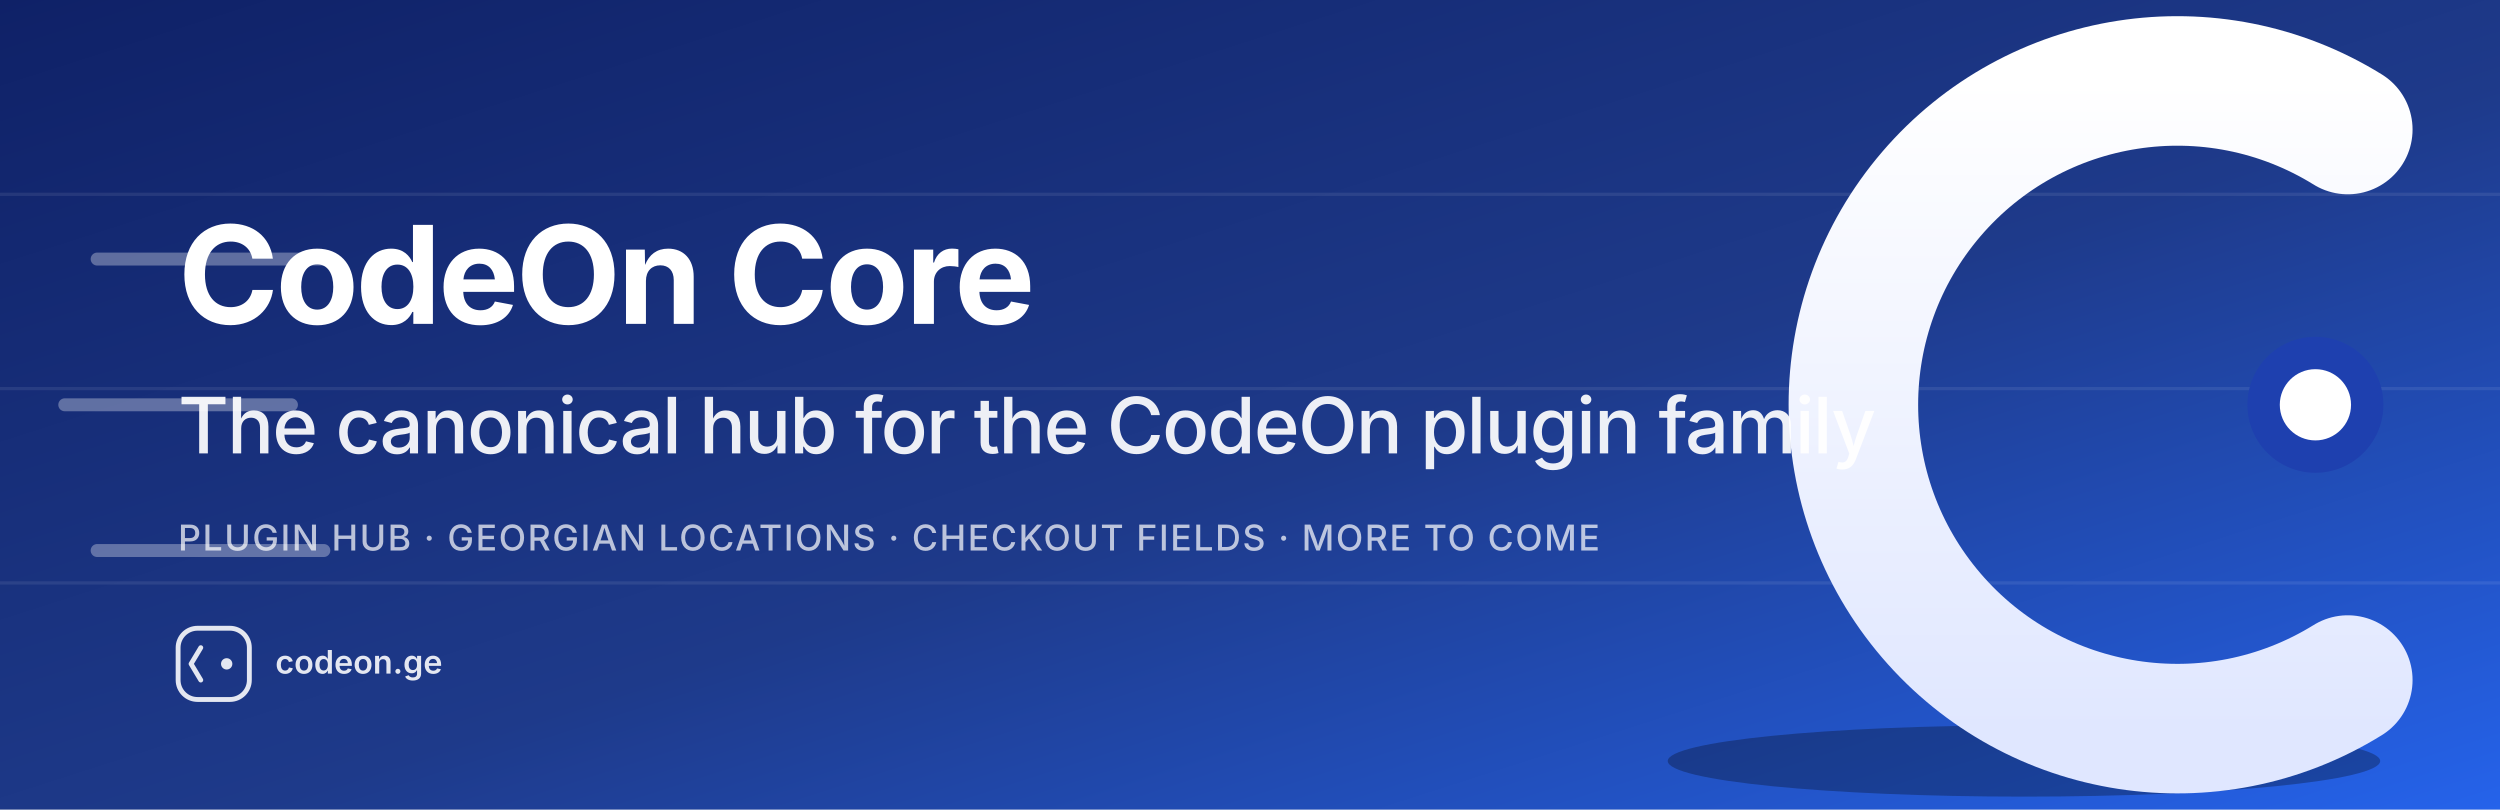
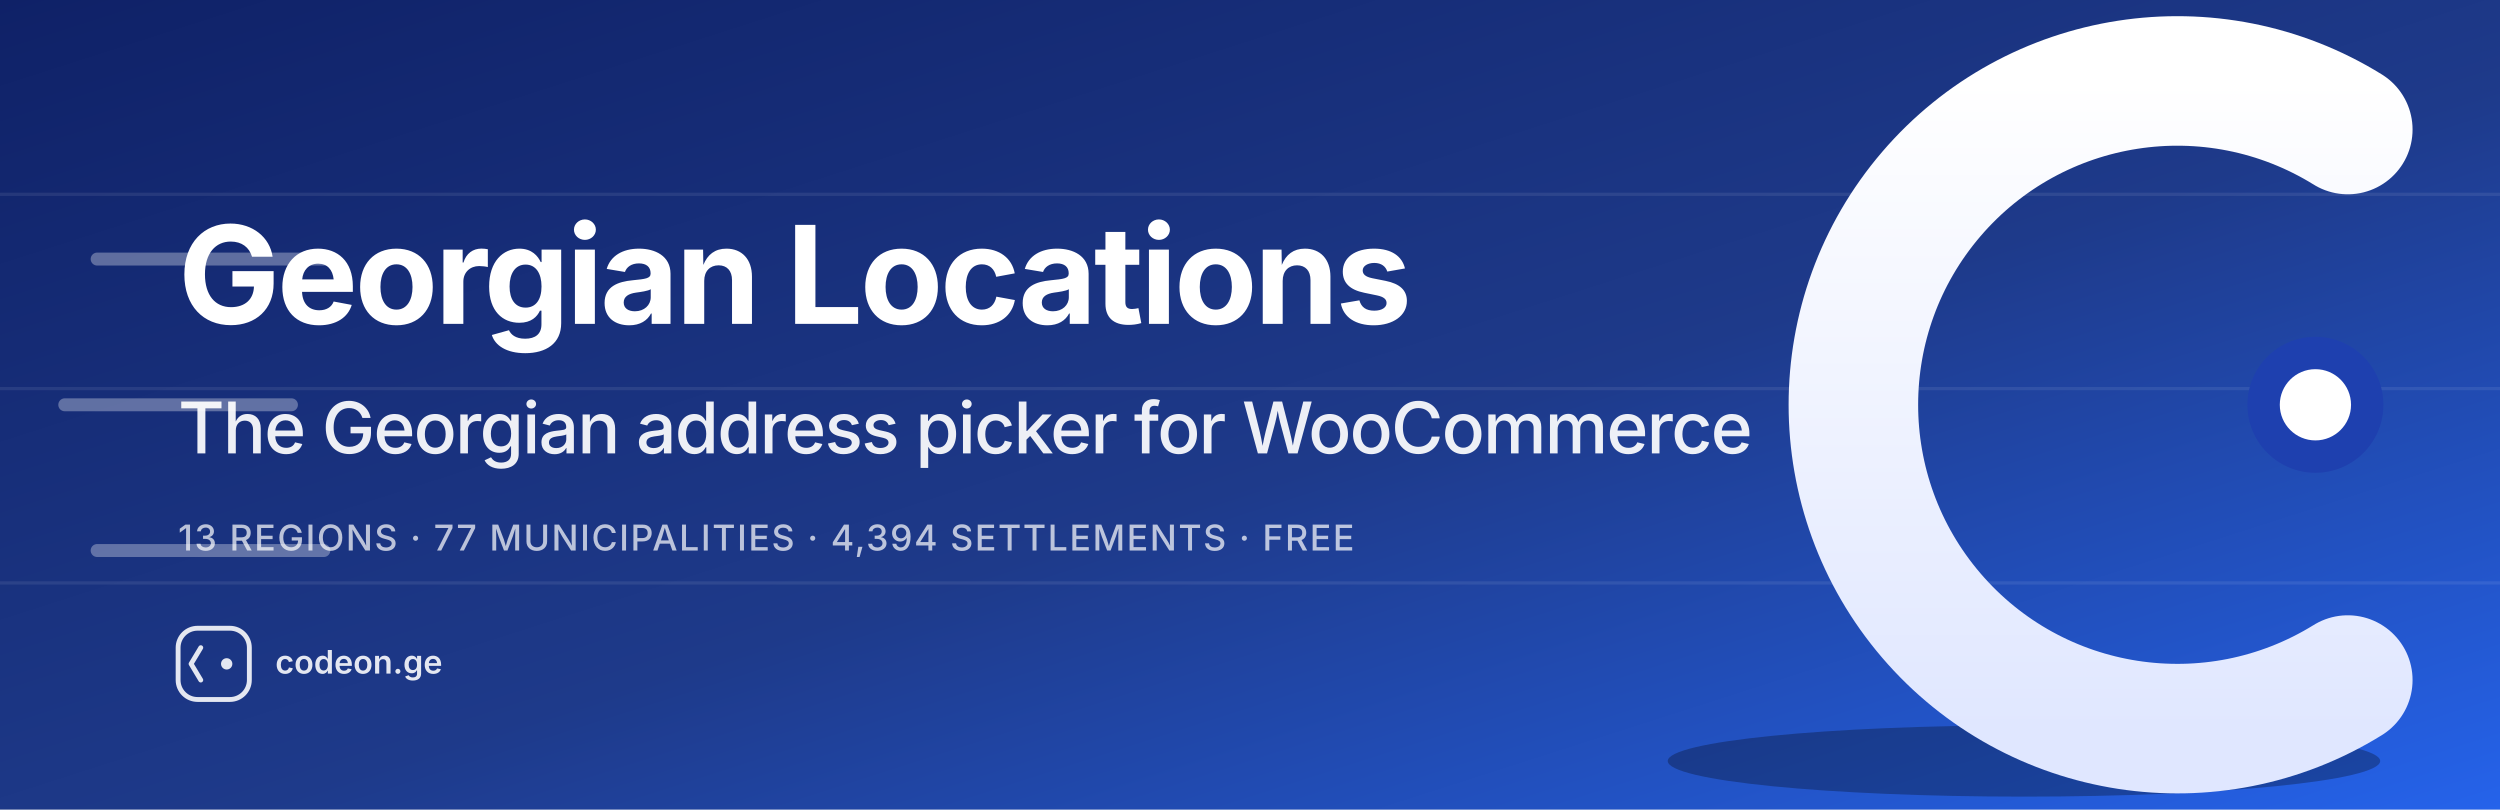
- <svg xmlns="http://www.w3.org/2000/svg" viewBox="0 0 1544 500" width="1544" height="500" role="img" aria-label="CodeOn Core">
+ <svg xmlns="http://www.w3.org/2000/svg" viewBox="0 0 1544 500" width="1544" height="500" role="img" aria-label="CodeOn Georgian Locations">
  <defs>
    <linearGradient id="bn-bg" x1="0" y1="0" x2="1" y2="1">
      <stop offset="0" stop-color="#0f2167" />
      <stop offset="0.55" stop-color="#1e3a8a" />
      <stop offset="1" stop-color="#2563eb" />
    </linearGradient>
    <linearGradient id="bn-glyph" x1="0" y1="0" x2="0" y2="1">
      <stop offset="0" stop-color="#ffffff" />
      <stop offset="1" stop-color="#e0e7ff" />
    </linearGradient>
  </defs>
  <rect x="0" y="0" width="1544" height="500" fill="url(#bn-bg)" />
  <g opacity="0.08" fill="none" stroke="#ffffff" stroke-width="2">
    <line x1="0" y1="120" x2="1544" y2="120" />
    <line x1="0" y1="240" x2="1544" y2="240" />
    <line x1="0" y1="360" x2="1544" y2="360" />
  </g>
  <g opacity="0.32" fill="none" stroke="#ffffff" stroke-linecap="round" stroke-width="8">
    <line x1="60" y1="160" x2="200" y2="160" />
    <line x1="40" y1="250" x2="180" y2="250" />
    <line x1="60" y1="340" x2="200" y2="340" />
  </g>
  <g transform="translate(1280 250)">
    <ellipse cx="-30" cy="220" rx="220" ry="22" fill="#000000" opacity="0.28" />
    <path d="M 170 -170              A 200 200 0 1 0 170 170" fill="none" stroke="url(#bn-glyph)" stroke-width="80" stroke-linecap="round" />
    <circle cx="150" cy="0" r="42" fill="#1e40af" />
    <circle cx="150" cy="0" r="22" fill="#ffffff" />
  </g>
  <g transform="translate(110 200)" fill="#ffffff" font-family="-apple-system, BlinkMacSystemFont, 'Segoe UI', system-ui, sans-serif">
-     <text x="0" y="0" font-size="84" font-weight="700" letter-spacing="-2">CodeOn Core</text>
-     <text x="0" y="80" font-size="48" font-weight="500" letter-spacing="-1" opacity="0.92">The canonical hub for the CodeOn plugin family</text>
-     <text x="0" y="140" font-size="22" font-weight="500" letter-spacing="1" opacity="0.7">PLUGIN HUB · GEORGIAN LOCATIONS · CHECKOUT FIELDS · MORE TO COME</text>
+     <text x="0" y="0" font-size="84" font-weight="700" letter-spacing="-2">Georgian Locations</text>
+     <text x="0" y="80" font-size="44" font-weight="500" letter-spacing="-1" opacity="0.92">The Georgian address picker for WooCommerce</text>
+     <text x="0" y="140" font-size="22" font-weight="500" letter-spacing="1" opacity="0.7">13 REGIONS · 77 MUNICIPALITIES · 4,394 SETTLEMENTS · FREE</text>
  </g>
  <g transform="translate(110 410)" opacity="0.88">
    <rect x="0" y="-22" width="44" height="44" rx="12" ry="12" fill="none" stroke="#ffffff" stroke-width="3" />
    <path d="M 14 -10 L 8 0 L 14 10" fill="none" stroke="#ffffff" stroke-width="3" stroke-linecap="round" stroke-linejoin="round" />
    <circle cx="30" cy="0" r="3.5" fill="#ffffff" />
    <text x="60" y="6" font-size="20" font-weight="600" fill="#ffffff" font-family="-apple-system, BlinkMacSystemFont, 'Segoe UI', system-ui, sans-serif">
      codeon<tspan opacity="0.7">.ge</tspan>
    </text>
  </g>
</svg>
